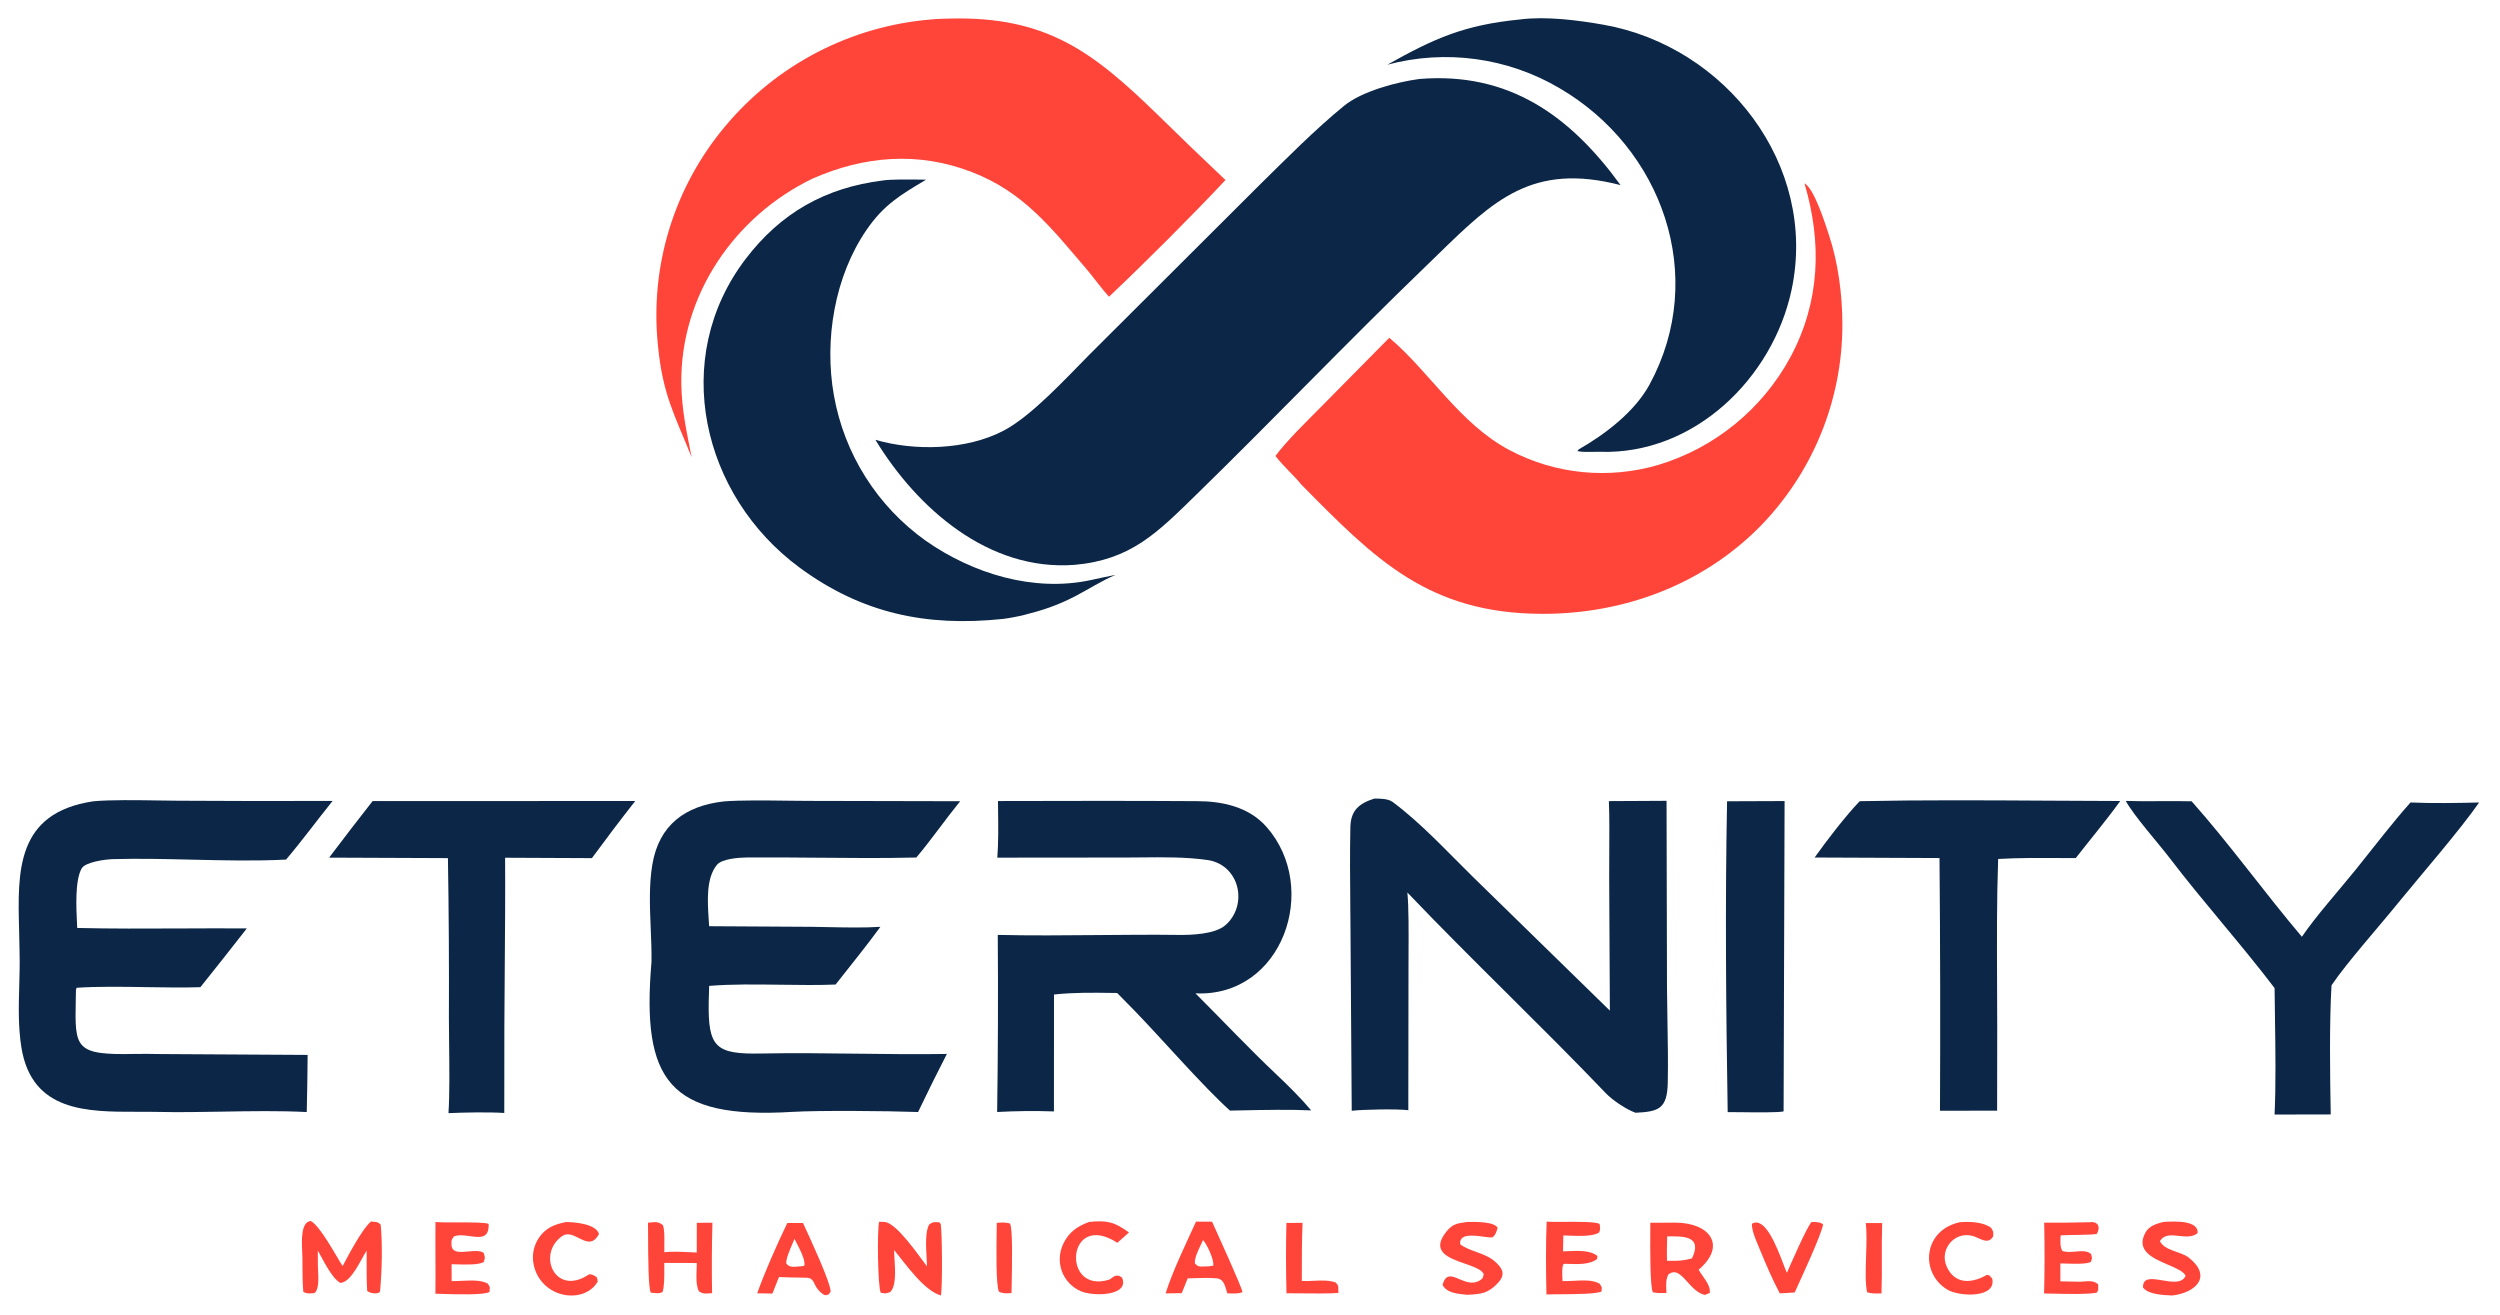
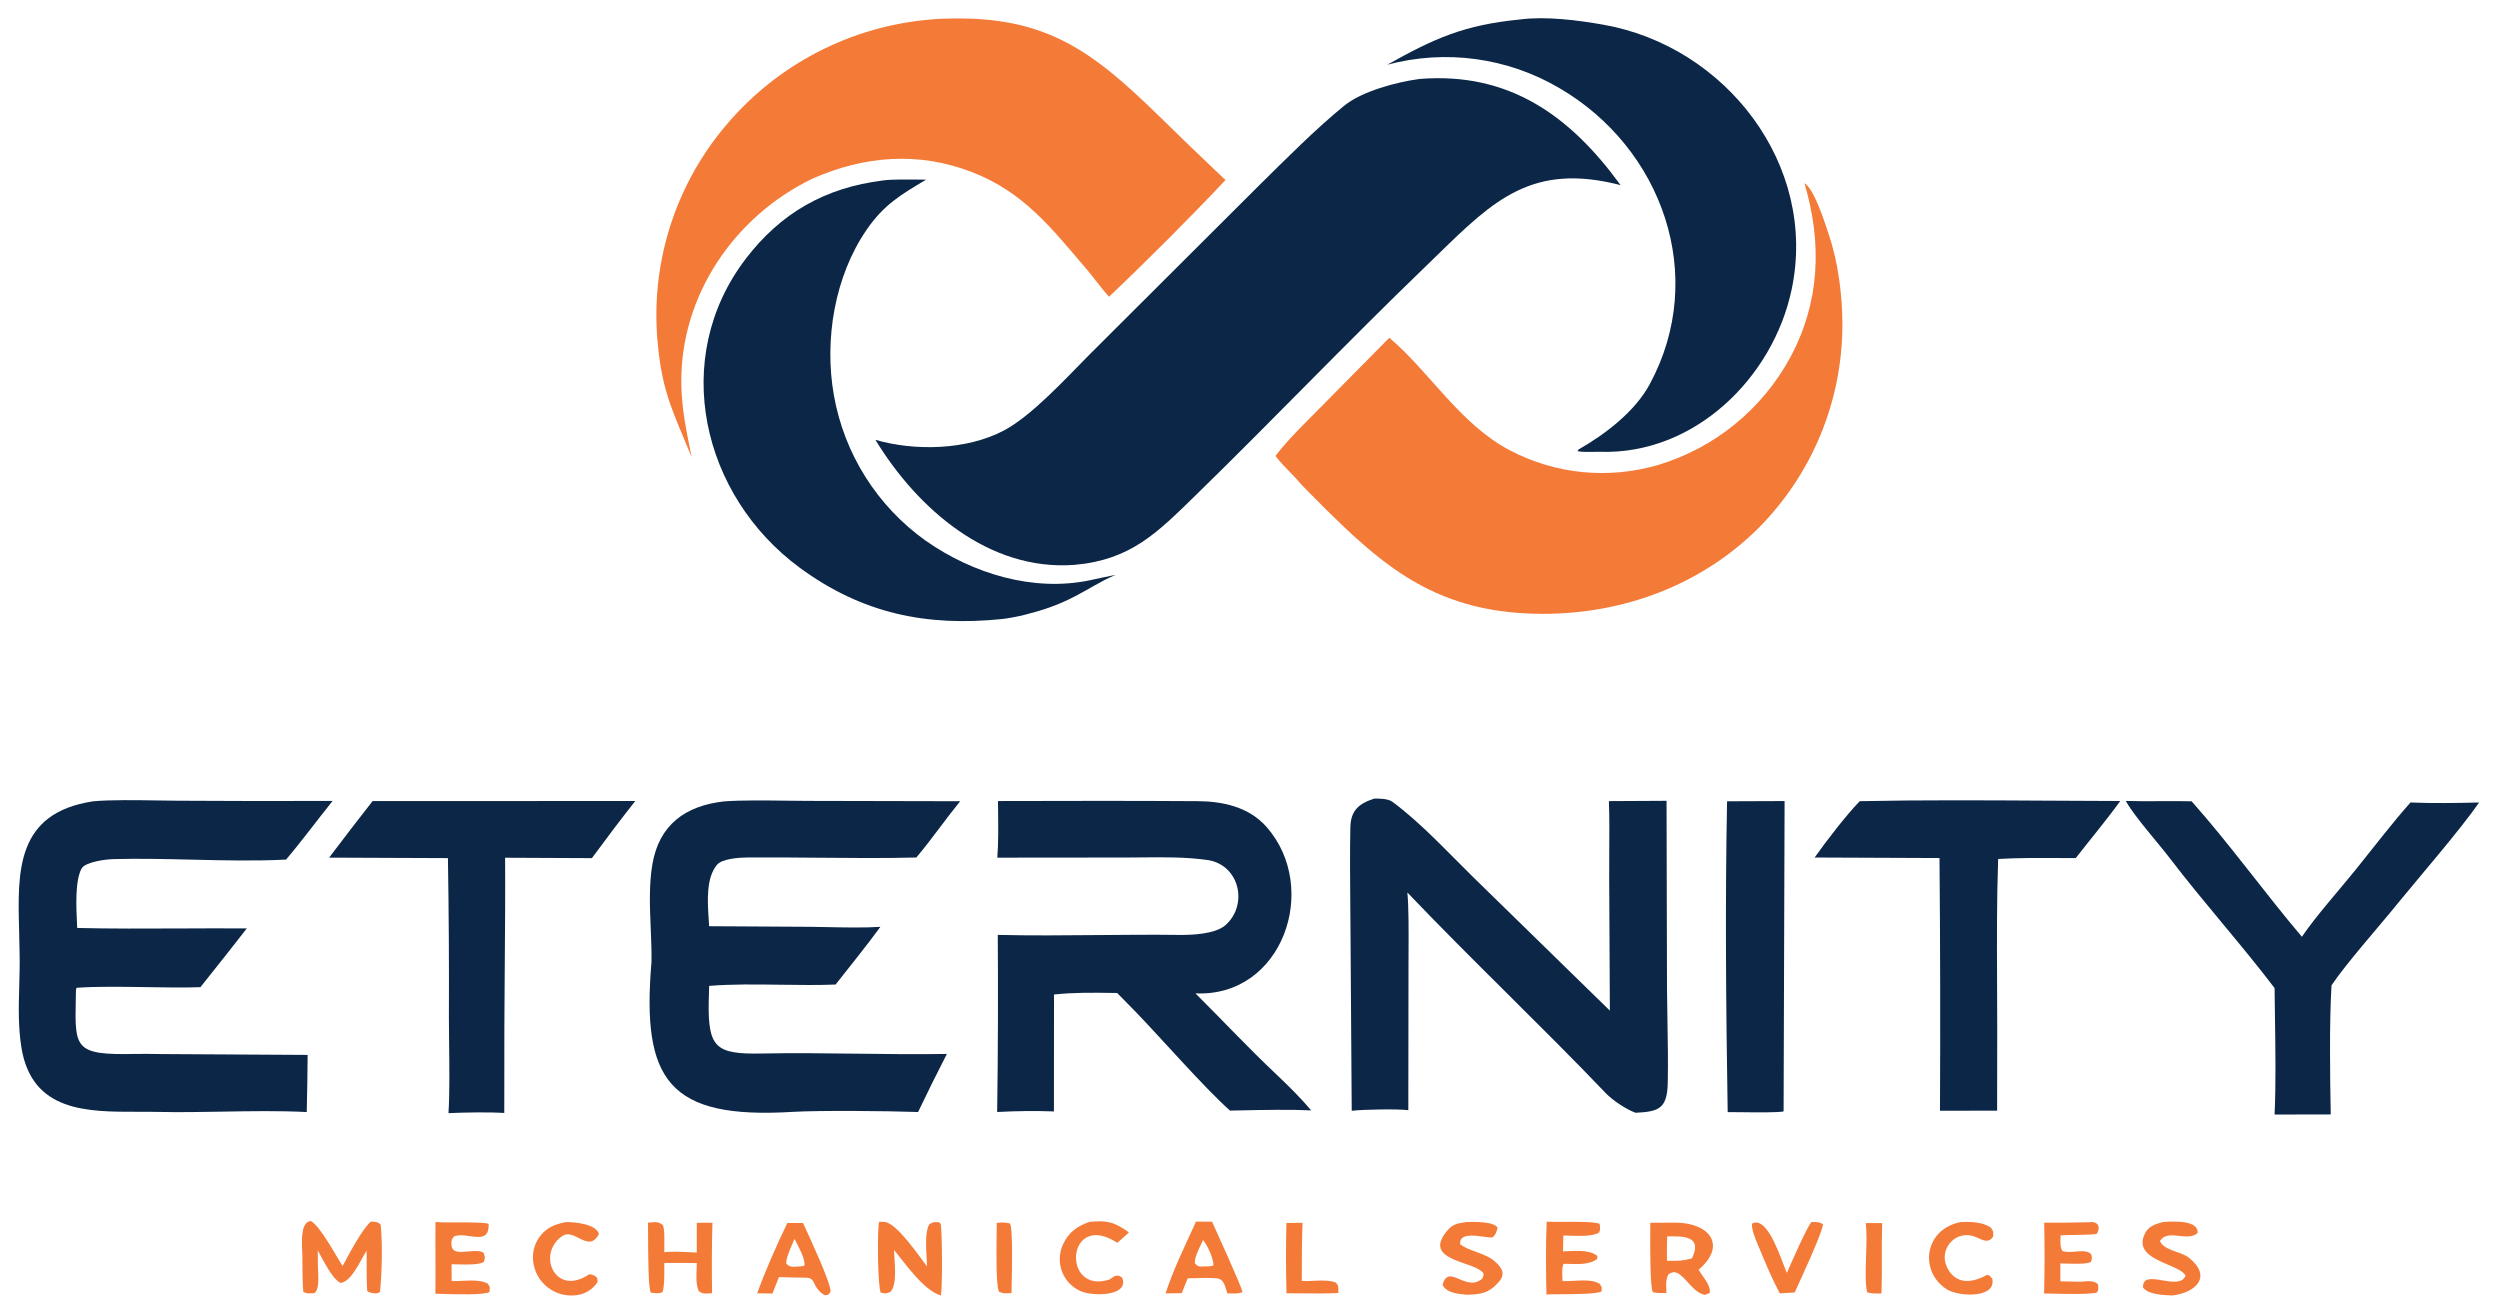
<svg xmlns="http://www.w3.org/2000/svg" width="924" height="486" viewBox="50 270 924 486">
  <path fill="#0B2646" d="M574.66 299.184C607.713 296.522 630.309 312.753 648.957 338.414C616.391 330.02 602.075 343.968 581.427 364.085C579.89 365.582 578.318 367.115 576.7 368.674C548.002 396.342 520.48 425.196 491.939 453.028C477.785 466.83 467.989 476.952 447.125 478.774C415.407 481.174 389.019 457.965 373.548 432.562C388.22 436.806 407.331 436.34 420.987 429.142C431.382 423.663 444.06 409.713 452.596 401.129L515.414 338.476C525.327 328.723 535.974 317.937 546.73 309.139C553.378 303.701 566.25 300.299 574.66 299.184Z" />
-   <path fill="#FF4439" d="M716.918 337.717C720.608 339.838 724.548 352.584 725.895 356.595C729.392 367.008 730.922 378.859 730.948 389.825C730.993 418.016 719.871 445.078 700.016 465.091C678.693 486.363 649.833 496.951 620.006 496.876C577.869 496.769 558.196 476.685 530.997 449.127C528.144 445.583 524.641 442.686 521.414 438.534C525.307 433.178 533.096 425.598 537.891 420.751L563.488 394.839C578.349 407.352 589.483 426.645 607.957 436.39C624.944 445.35 644.556 447.193 662.886 441.848C683.758 435.549 701.297 421.259 711.683 402.09C722.701 381.641 723.471 359.774 716.918 337.717Z" />
-   <path fill="#FF4439" d="M394.07 277.203C396.129 276.954 399.134 276.902 401.251 276.853C436.805 276.027 453.929 289.124 477.781 312.32C486.089 320.475 494.476 328.55 502.94 336.544C490.17 350.137 473.427 366.867 459.89 379.675C457.471 377.085 454.031 372.319 451.553 369.426C438.589 354.29 428.441 341.039 409.242 333.61C389.412 325.937 369.48 327.58 350.283 336.025C321.336 350.016 301.429 379.269 301.815 411.707C301.93 421.395 303.769 429.53 305.633 438.995C299.208 423.091 294.841 415.557 293.155 397.462C290.184 368.26 299.169 339.101 318.059 316.635C337.095 293.844 364.476 279.64 394.07 277.203Z" />
+   <path fill="#F47A38" d="M716.918 337.717C720.608 339.838 724.548 352.584 725.895 356.595C729.392 367.008 730.922 378.859 730.948 389.825C730.993 418.016 719.871 445.078 700.016 465.091C678.693 486.363 649.833 496.951 620.006 496.876C577.869 496.769 558.196 476.685 530.997 449.127C528.144 445.583 524.641 442.686 521.414 438.534C525.307 433.178 533.096 425.598 537.891 420.751L563.488 394.839C578.349 407.352 589.483 426.645 607.957 436.39C624.944 445.35 644.556 447.193 662.886 441.848C683.758 435.549 701.297 421.259 711.683 402.09C722.701 381.641 723.471 359.774 716.918 337.717Z" />
+   <path fill="#F47A38" d="M394.07 277.203C396.129 276.954 399.134 276.902 401.251 276.853C436.805 276.027 453.929 289.124 477.781 312.32C486.089 320.475 494.476 328.55 502.94 336.544C490.17 350.137 473.427 366.867 459.89 379.675C457.471 377.085 454.031 372.319 451.553 369.426C438.589 354.29 428.441 341.039 409.242 333.61C389.412 325.937 369.48 327.58 350.283 336.025C321.336 350.016 301.429 379.269 301.815 411.707C301.93 421.395 303.769 429.53 305.633 438.995C299.208 423.091 294.841 415.557 293.155 397.462C290.184 368.26 299.169 339.101 318.059 316.635C337.095 293.844 364.476 279.64 394.07 277.203Z" />
  <path fill="#0B2646" d="M390.198 336.382L390.201 336.382C390.992 336.392 391.702 336.401 392.293 336.405C382.808 342.052 376.673 345.655 370.317 354.894C358.445 372.152 354.583 395.665 358.198 416.046C362.02 437.791 374.26 457.153 392.263 469.934C409.564 482.028 431.94 488.879 452.964 484.439C456.105 483.776 459.145 483.045 462.311 482.473C456.897 484.759 452.308 487.836 447.058 490.536C440.814 493.748 435.364 495.564 428.622 497.259C426.666 497.788 422.529 498.555 420.528 498.772C392.424 501.702 368.597 496.744 345.595 479.836C309.423 453.246 297.477 402.482 325.657 365.614C338.576 348.712 354.971 339.36 376.334 336.699C379.234 336.244 385.905 336.328 390.198 336.382Z" />
  <path fill="#0B2646" d="M611.817 277.191C621.391 275.942 633.301 277.483 642.692 279.146C687.759 287.128 721.927 330.881 712.19 377.011C705.282 409.737 676.198 438.128 641.393 436.988C640.536 436.96 639.601 436.98 638.644 437.001C636.694 437.044 634.653 437.089 632.991 436.727L633.541 436.059C643.336 430.48 654.243 422.136 659.693 412.089C681.386 372.094 664.346 324.709 626.37 302.571C607.18 291.276 584.259 288.159 562.75 293.919C580.242 284.13 591.136 279.231 611.817 277.191Z" />
  <path fill="#0B2646" d="M557.908 565.171C559.918 565.128 563.062 565.158 564.742 566.413C575.495 574.452 584.709 584.607 594.275 593.983L645.004 643.529L644.755 594.745C644.74 591.652 644.761 588.414 644.782 585.136L644.782 585.067L644.782 584.991C644.823 578.582 644.865 572.024 644.643 566.092L665.956 565.979L666.122 635.313C666.148 639.407 666.221 643.501 666.293 647.596L666.293 647.597C666.427 655.131 666.561 662.663 666.404 670.192C666.204 679.802 663.078 680.871 654.482 681.276C651.079 680.044 646.032 676.687 643.509 674.049C619.516 648.961 594.102 624.962 570.161 599.866C570.692 604.939 570.637 615.063 570.597 622.439L570.597 622.44L570.597 622.503C570.586 624.456 570.576 626.214 570.579 627.631L570.515 680.329C566.549 679.806 553.716 680.049 549.596 680.547L549.131 612.188C549.114 609.819 549.093 607.448 549.072 605.077C548.985 595.31 548.898 585.533 549.094 575.78C549.219 569.535 552.267 566.973 557.908 565.171Z" />
  <path fill="#0B2646" d="M109.027 565.859L109.041 565.859C111.603 565.9 113.98 565.937 115.989 565.948C134.972 566.071 153.956 566.094 172.94 566.018C167.208 573.116 161.608 580.8 155.724 587.699C144.497 588.285 132.678 588.006 120.886 587.728L120.87 587.728C111.017 587.495 101.183 587.263 91.732 587.536C88.82 587.621 81.511 588.609 80.169 590.989C77.679 595.406 78.172 605.466 78.462 611.4C78.49 611.964 78.515 612.492 78.537 612.973C90.873 613.275 103.72 613.217 116.5 613.159L116.577 613.159L116.87 613.158C125.07 613.121 133.238 613.085 141.225 613.145C135.553 620.422 129.833 627.663 124.066 634.865C117.829 635.068 110.954 634.956 104.047 634.845L104.012 634.844L104.008 634.844C95.051 634.699 86.041 634.553 78.294 635.087L78.071 635.947C78.051 637.181 78.028 638.352 78.005 639.465C77.644 657.452 77.593 660.02 99.824 659.535C102.621 659.474 106.097 659.527 108.978 659.572L109.258 659.576L163.701 659.897C163.65 666.936 163.54 673.975 163.372 681.012C153.263 680.494 142.739 680.676 132.229 680.859L132.223 680.859C124.141 680.999 116.067 681.139 108.197 680.96C105.834 680.906 103.396 680.91 100.924 680.914L100.804 680.914C82.216 680.947 61.808 680.982 57.923 657.212C56.687 649.648 56.901 641.953 57.113 634.277C57.227 630.171 57.341 626.07 57.232 621.997C57.212 619.339 57.14 616.658 57.068 613.983C56.477 592 55.898 570.462 84.42 566.166C90.506 565.568 100.739 565.729 109.027 565.859Z" />
  <path fill="#0B2646" d="M418.851 566.067L419.465 566.065L419.788 566.064C443.957 566.004 468.139 565.945 492.306 566.108C501.791 566.109 511.552 568.183 518.124 575.645C537.994 598.207 524.072 638.654 491.837 637.142C501.834 647.112 511.489 657.419 521.779 667.132C526.029 671.144 530.879 675.938 534.611 680.399C526.884 680.02 517.078 680.223 508.684 680.398C507.276 680.427 505.908 680.455 504.596 680.48C494.687 671.563 479.524 654.1 469.585 643.813L462.904 637.009L461.183 636.985C453.848 636.88 446.949 636.782 439.562 637.567L439.534 680.779C432.539 680.541 425.537 680.612 418.548 680.992C418.861 659.175 418.936 637.355 418.774 615.536C430.924 615.829 443.273 615.716 455.609 615.603C465.657 615.511 475.698 615.419 485.618 615.547C490.489 615.609 499.154 615.272 502.941 611.924C511.411 604.434 508.177 589.762 496.467 587.882C488.424 586.729 480.025 586.816 471.87 586.901C469.936 586.921 468.016 586.941 466.118 586.944L418.605 586.988C419.044 581.5 418.963 575.137 418.889 569.328C418.875 568.217 418.861 567.127 418.851 566.067Z" />
  <path fill="#0B2646" d="M317.597 566.195C323.662 565.718 333.042 565.836 340.966 565.936C343.703 565.971 346.266 566.003 348.459 566.008L404.873 566.134C399.329 572.966 394.323 580.226 388.677 586.937C376.693 587.232 364.422 587.122 352.189 587.012C343.442 586.933 334.715 586.855 326.125 586.925C323.209 586.949 316.887 587.362 315 589.625C310.923 594.514 311.496 603.163 311.936 609.799C311.994 610.682 312.05 611.529 312.093 612.327L349.801 612.55C351.6 612.573 353.545 612.613 355.565 612.655L355.569 612.655C362.199 612.793 369.639 612.948 375.394 612.554C370.387 619.429 364.108 627.192 358.831 633.884C352.452 634.149 345.528 634.054 338.563 633.958L338.527 633.958C329.415 633.833 320.233 633.707 312.107 634.388L311.941 640.25C311.646 657.225 314.565 659.711 331.485 659.376C343.153 659.145 354.865 659.292 366.573 659.44L366.671 659.441L366.777 659.442C377.855 659.582 388.928 659.721 399.963 659.54C396.312 666.641 392.765 673.796 389.325 681.001C377.834 680.587 352.458 680.375 342.868 680.952C297.145 683.706 287.063 669.353 290.791 625.518C290.856 621.502 290.682 617.345 290.506 613.148L290.505 613.134C290.172 605.154 289.832 597.031 291.118 589.461C293.593 574.893 303.26 567.796 317.597 566.195Z" />
  <path fill="#0B2646" d="M835.691 566.025C839.785 566.158 844.033 566.133 848.303 566.107C852.227 566.084 856.168 566.061 860.026 566.16C873.987 581.83 887.109 600.125 900.777 616.235C905.796 608.785 914.794 598.702 920.673 591.419C927.026 583.55 934.285 574.012 940.924 566.591C948.963 566.957 958.193 566.793 966.276 566.601C959.6 576.341 944.204 594.098 936.412 603.644C929.591 612.111 917.429 625.716 911.729 634.165C910.906 647.819 911.171 667.985 911.444 681.893L890.683 681.935C891.197 670.861 891.004 657.854 890.825 645.815C890.77 642.158 890.717 638.59 890.686 635.193C878.6 619.273 864.211 603.265 851.992 587.229C847.835 581.774 838.598 571.421 835.691 566.025Z" />
  <path fill="#0B2646" d="M737.357 566.119C760.103 565.644 783.999 565.787 807.432 565.928C816.263 565.981 825.027 566.033 833.64 566.052C828.861 572.713 822.325 580.565 817.195 587.152C815.233 587.151 813.222 587.14 811.185 587.129C803.632 587.089 795.71 587.047 788.515 587.476C787.98 602.633 788.053 618.675 788.125 634.334L788.125 634.43C788.15 639.808 788.175 645.139 788.174 650.375L788.135 680.509L767.02 680.522C767.174 649.392 767.115 618.261 766.842 587.132L720.687 586.938C725.151 580.652 732.106 571.57 737.357 566.119Z" />
  <path fill="#0B2646" d="M187.717 566.075L284.788 566.054C279.328 573.002 273.986 580.041 268.762 587.168L236.686 587.02C236.771 600.501 236.663 614.167 236.555 627.787L236.554 627.919C236.497 635.092 236.441 642.252 236.412 649.365L236.382 681.349C230.499 680.982 221.651 681.154 215.758 681.414C216.212 674.417 216.095 664.428 215.992 655.631L215.992 655.628C215.953 652.233 215.915 649.015 215.913 646.215C215.996 626.529 215.877 606.843 215.556 587.16L171.641 586.979C176.937 579.963 182.296 572.994 187.717 566.075Z" />
  <path fill="#0B2646" d="M688.327 566.152L709.584 566.073L709.217 680.766C707.349 681.238 699.197 681.14 693.466 681.071L693.415 681.07L693.208 681.068C691.209 681.044 689.529 681.023 688.552 681.035C687.943 643.742 687.58 603.525 688.327 566.152Z" />
-   <path fill="#FF4439" d="M659.951 721.936C663.069 721.902 666.187 721.887 669.305 721.891C681.817 721.95 688.406 730.246 677.813 739.276C678.267 740.087 678.829 740.894 679.393 741.702L679.395 741.705C680.809 743.734 682.228 745.769 681.933 747.882L680.131 748.595C677.557 748.083 675.542 745.861 673.704 743.834L673.701 743.831C671.31 741.194 669.218 738.889 666.581 741.109C665.701 742.92 665.774 744.651 665.857 746.611L665.857 746.615C665.875 747.028 665.892 747.451 665.902 747.887C663.711 747.961 663.096 747.95 660.936 747.66C659.841 745.981 659.91 731.984 659.944 725.074L659.944 725.072C659.951 723.693 659.956 722.596 659.951 721.936ZM666.114 735.998C666.399 735.999 666.672 736.001 666.936 736.003L666.945 736.003C670.163 736.023 671.943 736.034 675.354 735.099C679.336 726.805 672.298 726.857 666.179 726.972C666.169 727.565 666.156 728.161 666.144 728.758C666.093 731.171 666.043 733.606 666.114 735.998Z" />
-   <path fill="#FF4439" d="M187.15 721.469C187.698 721.541 188.1 721.573 188.418 721.599C189.379 721.676 189.573 721.691 190.697 722.57C191.418 729.875 191.156 739.841 190.483 747.176C190.373 748.378 187.185 748.272 185.721 747.159C185.494 743.927 185.503 739.885 185.511 736.17L185.511 736.109L185.512 735.789C185.515 734.543 185.517 733.339 185.509 732.221C183.261 735.715 179.876 743.898 175.786 744.16C172.621 742.443 169.404 735.609 167.457 732.165L167.489 737.875C167.494 738.348 167.523 738.934 167.557 739.585C167.709 742.577 167.93 746.939 166.098 747.963C165.669 747.971 165.311 747.991 164.996 748.008C163.893 748.07 163.325 748.101 162.105 747.473C161.816 744.299 161.799 740.566 161.783 737.127C161.779 736.27 161.775 735.431 161.767 734.624C161.762 734.122 161.732 733.488 161.698 732.769C161.498 728.587 161.163 721.56 164.891 721.281C168.48 723.331 173.931 733.76 176.636 737.94C178.644 734.119 184.133 723.732 187.15 721.469Z" />
-   <path fill="#FF4439" d="M392.633 738.08C392.612 737.251 392.554 736.257 392.491 735.171L392.491 735.169C392.238 730.786 391.899 724.92 393.516 722.465C394.411 721.973 394.736 721.783 395.083 721.721C395.299 721.682 395.524 721.694 395.901 721.712C396.197 721.727 396.587 721.746 397.14 721.75L397.698 722.375C398.229 725.905 398.363 745.383 397.774 748.804C391.524 747.061 384.751 737.238 380.472 731.999C380.473 732.931 380.543 734.086 380.62 735.349C380.889 739.739 381.236 745.425 379.009 747.554C377.449 748.124 377.298 748.098 376.01 747.878L376.008 747.878C375.864 747.854 375.706 747.827 375.531 747.798C374.399 745.745 374.158 724.178 374.939 721.549C375.273 721.553 377.004 721.624 377.113 721.641C381.69 722.357 389.706 734.291 392.633 738.08Z" />
-   <path fill="#FF4439" d="M492.047 721.511L497.981 721.536C499.485 724.985 508.878 745.379 509.217 747.567C507.796 748.162 506.181 748.104 504.583 748.045C504.265 748.034 503.947 748.022 503.631 748.016C502.737 745.45 502.514 742.744 499.625 742.465C496.783 742.231 493.665 742.334 490.706 742.433C490.116 742.452 489.533 742.471 488.959 742.488L486.777 747.951L480.809 748.03C483.349 739.898 488.439 729.417 492.047 721.511ZM496.624 738.056L498.402 737.788C498.847 735.728 496.081 729.877 494.654 728.324C494.44 728.807 494.178 729.351 493.899 729.931L493.897 729.935C492.779 732.261 491.385 735.161 491.643 736.991C492.83 738.152 493.079 738.145 494.645 738.098C494.918 738.09 495.229 738.081 495.593 738.076C495.937 738.071 496.28 738.065 496.624 738.056Z" />
-   <path fill="#FF4439" d="M340.987 722.031L346.785 722.019C346.882 722.229 346.995 722.472 347.122 722.745C349.558 727.998 357.115 744.294 356.995 747.443C356.439 748.123 356.342 748.356 356.168 748.466C356.002 748.572 355.765 748.565 354.992 748.73C353.365 748.098 351.808 746.202 351.139 744.688C350.061 742.25 349.196 742.245 347.245 742.235C346.774 742.232 346.24 742.23 345.624 742.192C343.505 742.204 341.385 742.124 339.266 742.044C338.816 742.027 338.365 742.01 337.914 741.994C337.13 744.035 336.323 746.067 335.492 748.09L329.86 748.007C332.853 739.63 337.148 730.037 340.987 722.031ZM345.625 738.069L347.248 737.863C347.844 735.976 345.641 731.749 344.277 729.132C344.029 728.656 343.809 728.234 343.638 727.888C343.451 728.366 343.191 728.973 342.9 729.65L342.898 729.655C341.848 732.101 340.404 735.464 340.618 737.029C341.75 738.355 342.954 738.261 344.508 738.14L344.512 738.14C344.864 738.112 345.234 738.083 345.625 738.069Z" />
-   <path fill="#FF4439" d="M621.646 721.53C622.936 721.624 625.281 721.612 627.917 721.597C633.328 721.567 639.968 721.531 641.233 722.401C641.258 722.634 641.284 722.841 641.308 723.029L641.308 723.032C641.428 723.97 641.49 724.451 641.038 725.515C638.885 727.031 633.577 726.83 629.823 726.687C629.079 726.659 628.395 726.633 627.81 726.623L627.685 732.504C628.259 732.489 628.87 732.461 629.505 732.431L629.507 732.431C633.252 732.258 637.833 732.046 640.418 734.242L640.265 735.334C637.68 737.395 633.326 737.255 629.862 737.143C629.372 737.128 628.9 737.112 628.453 737.104L627.883 737.158C627.261 738.243 627.376 740.642 627.462 742.421L627.463 742.434C627.482 742.826 627.5 743.187 627.508 743.497C628.833 743.535 630.254 743.459 631.688 743.382C635.218 743.194 638.823 743.002 641.26 744.489C641.748 745.381 641.941 745.59 641.998 745.831C642.033 745.974 642.02 746.128 641.993 746.444C641.976 746.648 641.953 746.919 641.934 747.298C640.235 748.278 632.339 748.322 626.633 748.354C624.483 748.367 622.643 748.377 621.564 748.435C621.386 739.871 621.279 730.039 621.646 721.53Z" />
-   <path fill="#FF4439" d="M218.979 721.806L219.006 721.806L219.01 721.806C224.042 721.796 229.514 721.785 230.598 722.371C230.823 727.874 227.442 727.4 223.732 726.88L223.73 726.88L223.726 726.879C221.653 726.589 219.479 726.284 217.772 726.998L217.667 727.144C216.92 728.178 216.785 728.365 216.859 730.042C216.996 733.128 219.99 732.842 223.08 732.547L223.083 732.547C225.238 732.341 227.44 732.13 228.753 733.056C228.794 733.187 228.832 733.307 228.867 733.418C229.298 734.776 229.303 734.793 228.818 736.379C227.293 737.555 222.017 737.401 218.637 737.302C217.968 737.283 217.374 737.265 216.897 737.261L216.93 743.479C218.154 743.512 219.482 743.451 220.833 743.388C224.27 743.23 227.858 743.065 230.282 744.42C230.78 745.259 230.97 745.477 231.022 745.725C231.051 745.866 231.036 746.017 231.007 746.298C230.981 746.556 230.943 746.924 230.919 747.495C229.004 748.716 218.527 748.39 213.174 748.223C212.249 748.194 211.477 748.17 210.929 748.16C210.985 743.734 210.964 739.289 210.943 734.839L210.943 734.837C210.922 730.441 210.901 726.04 210.954 721.648C212.48 721.82 215.63 721.813 218.979 721.806Z" />
-   <path fill="#FF4439" d="M289.498 721.91C289.868 721.88 290.207 721.847 290.522 721.816C292.404 721.63 293.415 721.531 294.989 722.802C295.626 724.388 295.58 727.306 295.537 729.946C295.52 730.984 295.504 731.979 295.531 732.833C298.079 732.477 302.373 732.688 305.657 732.849L305.664 732.849C306.333 732.882 306.959 732.912 307.521 732.936L307.54 721.947L313.315 721.914C313.075 730.587 313.032 739.265 313.185 747.94C312.84 747.964 312.528 747.99 312.241 748.014C310.517 748.159 309.705 748.227 308.284 747.216C307.234 744.999 307.357 741.948 307.473 739.085C307.504 738.313 307.535 737.555 307.542 736.831C304.784 736.773 301.948 736.78 299.138 736.788L299.131 736.788C297.921 736.791 296.716 736.794 295.523 736.792C295.516 737.375 295.519 738.047 295.523 738.771C295.539 741.723 295.559 745.528 294.864 747.571C293.771 748.093 292.841 747.997 291.662 747.877L291.652 747.876C291.316 747.841 290.96 747.804 290.574 747.779C289.602 746.707 289.559 733.713 289.534 726.366C289.527 724.31 289.522 722.697 289.498 721.91Z" />
-   <path fill="#FF4439" d="M592.097 721.66C594.761 721.585 602.182 721.382 603.523 723.798C603.013 725.393 602.939 726.116 601.727 727.281C601.207 727.471 599.936 727.298 598.406 727.091L598.4 727.09L598.398 727.09C594.593 726.573 589.19 725.839 589.701 729.89C593.114 732.559 598.964 733.06 602.524 736.25C605.163 738.614 606.68 740.852 603.724 744.082C600.075 748.07 597.365 748.315 592.303 748.553C589.127 748.225 584.807 748.03 583.173 744.926C584.309 740.614 586.593 741.583 589.375 742.764C591.666 743.736 594.291 744.851 596.892 743.284C598.176 742.51 598.077 742.195 598.381 740.903C597.656 739.218 594.663 738.176 591.45 737.057C585.374 734.942 578.513 732.552 584.735 725.027C587.019 722.265 588.766 722.155 592.097 721.66Z" />
-   <path fill="#FF4439" d="M822.351 721.741C825.435 721.287 826.486 723.544 824.974 726.048C822.904 726.495 814.748 726.377 811.61 726.585C811.601 726.831 811.589 727.082 811.577 727.336L811.577 727.342C811.494 729.122 811.405 731.029 812.291 732.399C813.838 732.868 815.56 732.721 817.215 732.579C819.403 732.392 821.473 732.215 822.86 733.487C822.894 733.619 822.926 733.74 822.956 733.85L822.956 733.852C823.262 735.004 823.272 735.041 822.798 736.378C821.42 737.27 816.608 737.113 813.426 737.008C812.671 736.984 812.009 736.962 811.505 736.958L811.517 743.582L818.875 743.729C819.252 743.709 819.639 743.676 820.03 743.643C822.028 743.473 824.135 743.294 825.48 744.753C825.471 745.192 825.485 745.535 825.497 745.821C825.531 746.661 825.545 747.003 824.907 747.785C821.624 748.431 813.577 748.245 808.327 748.123C807.241 748.098 806.274 748.076 805.494 748.064C805.719 739.348 805.731 730.628 805.53 721.911C811.137 721.934 816.745 721.877 822.351 721.741Z" />
-   <path fill="#FF4439" d="M849.572 721.633L849.823 721.618C853.318 721.414 862.674 720.868 862.227 725.761C860.348 727.335 857.826 727.056 855.377 726.785C852.562 726.474 849.845 726.174 848.312 728.711C849.981 732.33 856.016 732.472 859.003 734.842C867.719 741.756 861.709 747.721 852.931 748.812C849.721 748.652 844.102 748.555 842.057 745.873C841.898 741.989 845.42 742.582 849.216 743.221L849.219 743.221L849.222 743.222C852.771 743.818 856.557 744.455 857.795 741.511C857.062 739.922 854.346 738.755 851.36 737.473C845.762 735.069 839.216 732.257 842.996 725.489C844.345 723.074 847.042 722.279 849.572 721.633Z" />
-   <path fill="#FF4439" d="M259.146 721.679C262.286 721.654 270.317 722.33 271.374 726.076C269.202 730.237 266.591 728.923 263.909 727.572C261.841 726.532 259.732 725.47 257.747 726.872C248.208 733.609 255.247 749.473 267.768 740.971C268.778 740.912 269.773 741.467 270.547 742.064C270.726 742.55 270.793 742.718 270.823 742.892C270.853 743.069 270.845 743.253 270.876 743.79C267.282 749.566 259.338 750.109 253.805 746.768C250.406 744.721 248.026 741.337 247.251 737.445C246.506 733.976 247.219 730.353 249.222 727.425C251.776 723.746 254.966 722.524 259.146 721.679Z" />
-   <path fill="#FF4439" d="M452.546 721.624C459.319 720.948 461.924 721.67 467.262 725.511C465.904 726.786 464.37 728.09 462.966 729.333C444.175 717.157 442.181 748.586 460.002 742.941L462.096 741.569C462.439 741.544 462.687 741.518 462.873 741.498C463.169 741.467 463.313 741.451 463.447 741.482C463.67 741.533 463.864 741.715 464.699 742.17C467.676 749.04 454.039 749.268 449.394 747.207C446.172 745.786 443.666 743.115 442.452 739.809C441.28 736.531 441.461 732.921 442.958 729.777C445.038 725.358 448.132 723.266 452.546 721.624Z" />
-   <path fill="#FF4439" d="M774.351 721.722C777.966 721.462 782.939 721.566 785.914 723.814C786.378 724.588 786.597 724.948 786.682 725.337C786.758 725.687 786.726 726.062 786.663 726.784C786.655 726.873 786.647 726.969 786.638 727.07C785.091 729.411 783.339 728.636 780.509 727.33C773.248 723.978 766.43 731.371 769.519 738.17C772.263 744.208 777.806 744.692 783.858 741.479L784.231 741.21C784.892 741.298 785.114 741.304 785.275 741.405C785.475 741.53 785.582 741.803 786.321 742.562C787.979 749.842 774.311 749.32 769.808 746.684C766.484 744.751 764.119 741.517 763.285 737.763C762.506 734.317 763.15 730.702 765.073 727.738C767.214 724.467 770.599 722.55 774.351 721.722Z" />
-   <path fill="#FF4439" d="M719.542 721.65C719.747 721.655 719.952 721.658 720.154 721.66C721.582 721.677 722.91 721.693 723.849 722.615C722.572 727.796 715.815 742.169 713.321 747.7L707.81 748.03C704.858 742.442 702.855 737.621 700.44 731.816C700.25 731.346 700.039 730.845 699.819 730.324L699.817 730.32C698.729 727.741 697.431 724.667 697.506 722.306C702.357 719.441 706.684 730.781 709.131 737.196C709.655 738.567 710.092 739.713 710.43 740.447C711.881 737.196 717.73 723.637 719.542 721.65Z" />
-   <path fill="#FF4439" d="M525.458 722.004L531.431 721.967C531.158 728.386 531.156 734.739 531.153 741.148C531.153 741.92 531.153 742.694 531.152 743.468C532.731 743.524 534.203 743.451 535.618 743.38L535.626 743.38C538.397 743.242 540.948 743.115 543.663 743.994C544.639 745.053 544.639 745.286 544.641 746.381C544.641 746.751 544.642 747.219 544.68 747.85C542.177 748.151 534.655 748.071 529.467 748.015C527.831 747.998 526.426 747.983 525.485 747.983C525.264 739.325 525.255 730.662 525.458 722.004Z" />
-   <path fill="#FF4439" d="M739.573 722.038L745.653 722.036C745.499 726.301 745.513 730.608 745.527 734.928L745.527 734.931C745.541 739.299 745.555 743.681 745.396 748.048C745.051 748.052 744.736 748.059 744.443 748.065C742.845 748.099 741.882 748.119 740.102 747.633C739.364 744.672 739.535 739.462 739.707 734.223L739.707 734.214C739.855 729.703 740.004 725.172 739.573 722.038Z" />
-   <path fill="#FF4439" d="M418.405 721.967C418.612 721.954 418.804 721.941 418.983 721.929C420.764 721.809 421.27 721.775 423.254 722.179C424.376 723.523 424.05 738.496 423.904 745.221L423.904 745.23C423.878 746.433 423.857 747.371 423.852 747.919C423.56 747.93 423.287 747.944 423.027 747.958C421.634 748.033 420.623 748.087 419.222 747.406C418.073 745.175 418.272 731.537 418.37 724.819C418.388 723.607 418.402 722.621 418.405 721.967Z" />
+   <path fill="#F47A38" d="M659.951 721.936C663.069 721.902 666.187 721.887 669.305 721.891C681.817 721.95 688.406 730.246 677.813 739.276C678.267 740.087 678.829 740.894 679.393 741.702L679.395 741.705C680.809 743.734 682.228 745.769 681.933 747.882L680.131 748.595C677.557 748.083 675.542 745.861 673.704 743.834L673.701 743.831C671.31 741.194 669.218 738.889 666.581 741.109C665.701 742.92 665.774 744.651 665.857 746.611L665.857 746.615C665.875 747.028 665.892 747.451 665.902 747.887C663.711 747.961 663.096 747.95 660.936 747.66C659.841 745.981 659.91 731.984 659.944 725.074L659.944 725.072C659.951 723.693 659.956 722.596 659.951 721.936ZM666.114 735.998C666.399 735.999 666.672 736.001 666.936 736.003L666.945 736.003C670.163 736.023 671.943 736.034 675.354 735.099C679.336 726.805 672.298 726.857 666.179 726.972C666.169 727.565 666.156 728.161 666.144 728.758C666.093 731.171 666.043 733.606 666.114 735.998Z" />
+   <path fill="#F47A38" d="M187.15 721.469C187.698 721.541 188.1 721.573 188.418 721.599C189.379 721.676 189.573 721.691 190.697 722.57C191.418 729.875 191.156 739.841 190.483 747.176C190.373 748.378 187.185 748.272 185.721 747.159C185.494 743.927 185.503 739.885 185.511 736.17L185.511 736.109L185.512 735.789C185.515 734.543 185.517 733.339 185.509 732.221C183.261 735.715 179.876 743.898 175.786 744.16C172.621 742.443 169.404 735.609 167.457 732.165L167.489 737.875C167.494 738.348 167.523 738.934 167.557 739.585C167.709 742.577 167.93 746.939 166.098 747.963C165.669 747.971 165.311 747.991 164.996 748.008C163.893 748.07 163.325 748.101 162.105 747.473C161.816 744.299 161.799 740.566 161.783 737.127C161.779 736.27 161.775 735.431 161.767 734.624C161.762 734.122 161.732 733.488 161.698 732.769C161.498 728.587 161.163 721.56 164.891 721.281C168.48 723.331 173.931 733.76 176.636 737.94C178.644 734.119 184.133 723.732 187.15 721.469Z" />
+   <path fill="#F47A38" d="M392.633 738.08C392.612 737.251 392.554 736.257 392.491 735.171L392.491 735.169C392.238 730.786 391.899 724.92 393.516 722.465C394.411 721.973 394.736 721.783 395.083 721.721C395.299 721.682 395.524 721.694 395.901 721.712C396.197 721.727 396.587 721.746 397.14 721.75L397.698 722.375C398.229 725.905 398.363 745.383 397.774 748.804C391.524 747.061 384.751 737.238 380.472 731.999C380.473 732.931 380.543 734.086 380.62 735.349C380.889 739.739 381.236 745.425 379.009 747.554C377.449 748.124 377.298 748.098 376.01 747.878L376.008 747.878C375.864 747.854 375.706 747.827 375.531 747.798C374.399 745.745 374.158 724.178 374.939 721.549C375.273 721.553 377.004 721.624 377.113 721.641C381.69 722.357 389.706 734.291 392.633 738.08Z" />
+   <path fill="#F47A38" d="M492.047 721.511L497.981 721.536C499.485 724.985 508.878 745.379 509.217 747.567C507.796 748.162 506.181 748.104 504.583 748.045C504.265 748.034 503.947 748.022 503.631 748.016C502.737 745.45 502.514 742.744 499.625 742.465C496.783 742.231 493.665 742.334 490.706 742.433C490.116 742.452 489.533 742.471 488.959 742.488L486.777 747.951L480.809 748.03C483.349 739.898 488.439 729.417 492.047 721.511ZM496.624 738.056L498.402 737.788C498.847 735.728 496.081 729.877 494.654 728.324C494.44 728.807 494.178 729.351 493.899 729.931L493.897 729.935C492.779 732.261 491.385 735.161 491.643 736.991C492.83 738.152 493.079 738.145 494.645 738.098C494.918 738.09 495.229 738.081 495.593 738.076C495.937 738.071 496.28 738.065 496.624 738.056Z" />
+   <path fill="#F47A38" d="M340.987 722.031L346.785 722.019C346.882 722.229 346.995 722.472 347.122 722.745C349.558 727.998 357.115 744.294 356.995 747.443C356.439 748.123 356.342 748.356 356.168 748.466C356.002 748.572 355.765 748.565 354.992 748.73C353.365 748.098 351.808 746.202 351.139 744.688C350.061 742.25 349.196 742.245 347.245 742.235C346.774 742.232 346.24 742.23 345.624 742.192C343.505 742.204 341.385 742.124 339.266 742.044C338.816 742.027 338.365 742.01 337.914 741.994C337.13 744.035 336.323 746.067 335.492 748.09L329.86 748.007C332.853 739.63 337.148 730.037 340.987 722.031ZM345.625 738.069L347.248 737.863C347.844 735.976 345.641 731.749 344.277 729.132C344.029 728.656 343.809 728.234 343.638 727.888C343.451 728.366 343.191 728.973 342.9 729.65L342.898 729.655C341.848 732.101 340.404 735.464 340.618 737.029C341.75 738.355 342.954 738.261 344.508 738.14L344.512 738.14C344.864 738.112 345.234 738.083 345.625 738.069Z" />
+   <path fill="#F47A38" d="M621.646 721.53C622.936 721.624 625.281 721.612 627.917 721.597C633.328 721.567 639.968 721.531 641.233 722.401C641.258 722.634 641.284 722.841 641.308 723.029L641.308 723.032C641.428 723.97 641.49 724.451 641.038 725.515C638.885 727.031 633.577 726.83 629.823 726.687C629.079 726.659 628.395 726.633 627.81 726.623L627.685 732.504C628.259 732.489 628.87 732.461 629.505 732.431L629.507 732.431C633.252 732.258 637.833 732.046 640.418 734.242L640.265 735.334C637.68 737.395 633.326 737.255 629.862 737.143C629.372 737.128 628.9 737.112 628.453 737.104L627.883 737.158C627.261 738.243 627.376 740.642 627.462 742.421L627.463 742.434C627.482 742.826 627.5 743.187 627.508 743.497C628.833 743.535 630.254 743.459 631.688 743.382C635.218 743.194 638.823 743.002 641.26 744.489C641.748 745.381 641.941 745.59 641.998 745.831C642.033 745.974 642.02 746.128 641.993 746.444C641.976 746.648 641.953 746.919 641.934 747.298C640.235 748.278 632.339 748.322 626.633 748.354C624.483 748.367 622.643 748.377 621.564 748.435C621.386 739.871 621.279 730.039 621.646 721.53Z" />
+   <path fill="#F47A38" d="M218.979 721.806L219.006 721.806L219.01 721.806C224.042 721.796 229.514 721.785 230.598 722.371C230.823 727.874 227.442 727.4 223.732 726.88L223.73 726.88L223.726 726.879C221.653 726.589 219.479 726.284 217.772 726.998L217.667 727.144C216.92 728.178 216.785 728.365 216.859 730.042C216.996 733.128 219.99 732.842 223.08 732.547L223.083 732.547C225.238 732.341 227.44 732.13 228.753 733.056C228.794 733.187 228.832 733.307 228.867 733.418C229.298 734.776 229.303 734.793 228.818 736.379C227.293 737.555 222.017 737.401 218.637 737.302C217.968 737.283 217.374 737.265 216.897 737.261L216.93 743.479C218.154 743.512 219.482 743.451 220.833 743.388C224.27 743.23 227.858 743.065 230.282 744.42C230.78 745.259 230.97 745.477 231.022 745.725C231.051 745.866 231.036 746.017 231.007 746.298C230.981 746.556 230.943 746.924 230.919 747.495C229.004 748.716 218.527 748.39 213.174 748.223C212.249 748.194 211.477 748.17 210.929 748.16C210.985 743.734 210.964 739.289 210.943 734.839L210.943 734.837C210.922 730.441 210.901 726.04 210.954 721.648C212.48 721.82 215.63 721.813 218.979 721.806Z" />
+   <path fill="#F47A38" d="M289.498 721.91C289.868 721.88 290.207 721.847 290.522 721.816C292.404 721.63 293.415 721.531 294.989 722.802C295.626 724.388 295.58 727.306 295.537 729.946C295.52 730.984 295.504 731.979 295.531 732.833C298.079 732.477 302.373 732.688 305.657 732.849L305.664 732.849C306.333 732.882 306.959 732.912 307.521 732.936L307.54 721.947L313.315 721.914C313.075 730.587 313.032 739.265 313.185 747.94C312.84 747.964 312.528 747.99 312.241 748.014C310.517 748.159 309.705 748.227 308.284 747.216C307.234 744.999 307.357 741.948 307.473 739.085C307.504 738.313 307.535 737.555 307.542 736.831C304.784 736.773 301.948 736.78 299.138 736.788L299.131 736.788C297.921 736.791 296.716 736.794 295.523 736.792C295.516 737.375 295.519 738.047 295.523 738.771C295.539 741.723 295.559 745.528 294.864 747.571C293.771 748.093 292.841 747.997 291.662 747.877L291.652 747.876C291.316 747.841 290.96 747.804 290.574 747.779C289.602 746.707 289.559 733.713 289.534 726.366C289.527 724.31 289.522 722.697 289.498 721.91Z" />
+   <path fill="#F47A38" d="M592.097 721.66C594.761 721.585 602.182 721.382 603.523 723.798C603.013 725.393 602.939 726.116 601.727 727.281C601.207 727.471 599.936 727.298 598.406 727.091L598.4 727.09L598.398 727.09C594.593 726.573 589.19 725.839 589.701 729.89C593.114 732.559 598.964 733.06 602.524 736.25C605.163 738.614 606.68 740.852 603.724 744.082C600.075 748.07 597.365 748.315 592.303 748.553C589.127 748.225 584.807 748.03 583.173 744.926C584.309 740.614 586.593 741.583 589.375 742.764C591.666 743.736 594.291 744.851 596.892 743.284C598.176 742.51 598.077 742.195 598.381 740.903C597.656 739.218 594.663 738.176 591.45 737.057C585.374 734.942 578.513 732.552 584.735 725.027C587.019 722.265 588.766 722.155 592.097 721.66Z" />
+   <path fill="#F47A38" d="M822.351 721.741C825.435 721.287 826.486 723.544 824.974 726.048C822.904 726.495 814.748 726.377 811.61 726.585C811.601 726.831 811.589 727.082 811.577 727.336L811.577 727.342C811.494 729.122 811.405 731.029 812.291 732.399C813.838 732.868 815.56 732.721 817.215 732.579C819.403 732.392 821.473 732.215 822.86 733.487C822.894 733.619 822.926 733.74 822.956 733.85L822.956 733.852C823.262 735.004 823.272 735.041 822.798 736.378C821.42 737.27 816.608 737.113 813.426 737.008C812.671 736.984 812.009 736.962 811.505 736.958L811.517 743.582L818.875 743.729C819.252 743.709 819.639 743.676 820.03 743.643C822.028 743.473 824.135 743.294 825.48 744.753C825.471 745.192 825.485 745.535 825.497 745.821C825.531 746.661 825.545 747.003 824.907 747.785C821.624 748.431 813.577 748.245 808.327 748.123C807.241 748.098 806.274 748.076 805.494 748.064C805.719 739.348 805.731 730.628 805.53 721.911C811.137 721.934 816.745 721.877 822.351 721.741Z" />
+   <path fill="#F47A38" d="M849.572 721.633L849.823 721.618C853.318 721.414 862.674 720.868 862.227 725.761C860.348 727.335 857.826 727.056 855.377 726.785C852.562 726.474 849.845 726.174 848.312 728.711C849.981 732.33 856.016 732.472 859.003 734.842C867.719 741.756 861.709 747.721 852.931 748.812C849.721 748.652 844.102 748.555 842.057 745.873C841.898 741.989 845.42 742.582 849.216 743.221L849.219 743.221L849.222 743.222C852.771 743.818 856.557 744.455 857.795 741.511C857.062 739.922 854.346 738.755 851.36 737.473C845.762 735.069 839.216 732.257 842.996 725.489C844.345 723.074 847.042 722.279 849.572 721.633Z" />
+   <path fill="#F47A38" d="M259.146 721.679C262.286 721.654 270.317 722.33 271.374 726.076C269.202 730.237 266.591 728.923 263.909 727.572C261.841 726.532 259.732 725.47 257.747 726.872C248.208 733.609 255.247 749.473 267.768 740.971C268.778 740.912 269.773 741.467 270.547 742.064C270.726 742.55 270.793 742.718 270.823 742.892C270.853 743.069 270.845 743.253 270.876 743.79C267.282 749.566 259.338 750.109 253.805 746.768C250.406 744.721 248.026 741.337 247.251 737.445C246.506 733.976 247.219 730.353 249.222 727.425C251.776 723.746 254.966 722.524 259.146 721.679Z" />
+   <path fill="#F47A38" d="M452.546 721.624C459.319 720.948 461.924 721.67 467.262 725.511C465.904 726.786 464.37 728.09 462.966 729.333C444.175 717.157 442.181 748.586 460.002 742.941L462.096 741.569C462.439 741.544 462.687 741.518 462.873 741.498C463.169 741.467 463.313 741.451 463.447 741.482C463.67 741.533 463.864 741.715 464.699 742.17C467.676 749.04 454.039 749.268 449.394 747.207C446.172 745.786 443.666 743.115 442.452 739.809C441.28 736.531 441.461 732.921 442.958 729.777C445.038 725.358 448.132 723.266 452.546 721.624Z" />
+   <path fill="#F47A38" d="M774.351 721.722C777.966 721.462 782.939 721.566 785.914 723.814C786.378 724.588 786.597 724.948 786.682 725.337C786.758 725.687 786.726 726.062 786.663 726.784C786.655 726.873 786.647 726.969 786.638 727.07C785.091 729.411 783.339 728.636 780.509 727.33C773.248 723.978 766.43 731.371 769.519 738.17C772.263 744.208 777.806 744.692 783.858 741.479L784.231 741.21C784.892 741.298 785.114 741.304 785.275 741.405C785.475 741.53 785.582 741.803 786.321 742.562C787.979 749.842 774.311 749.32 769.808 746.684C766.484 744.751 764.119 741.517 763.285 737.763C762.506 734.317 763.15 730.702 765.073 727.738C767.214 724.467 770.599 722.55 774.351 721.722Z" />
+   <path fill="#F47A38" d="M719.542 721.65C719.747 721.655 719.952 721.658 720.154 721.66C721.582 721.677 722.91 721.693 723.849 722.615C722.572 727.796 715.815 742.169 713.321 747.7L707.81 748.03C704.858 742.442 702.855 737.621 700.44 731.816C700.25 731.346 700.039 730.845 699.819 730.324L699.817 730.32C698.729 727.741 697.431 724.667 697.506 722.306C702.357 719.441 706.684 730.781 709.131 737.196C709.655 738.567 710.092 739.713 710.43 740.447C711.881 737.196 717.73 723.637 719.542 721.65Z" />
+   <path fill="#F47A38" d="M525.458 722.004L531.431 721.967C531.158 728.386 531.156 734.739 531.153 741.148C531.153 741.92 531.153 742.694 531.152 743.468C532.731 743.524 534.203 743.451 535.618 743.38L535.626 743.38C538.397 743.242 540.948 743.115 543.663 743.994C544.639 745.053 544.639 745.286 544.641 746.381C544.641 746.751 544.642 747.219 544.68 747.85C542.177 748.151 534.655 748.071 529.467 748.015C527.831 747.998 526.426 747.983 525.485 747.983C525.264 739.325 525.255 730.662 525.458 722.004Z" />
+   <path fill="#F47A38" d="M739.573 722.038L745.653 722.036C745.499 726.301 745.513 730.608 745.527 734.928L745.527 734.931C745.541 739.299 745.555 743.681 745.396 748.048C745.051 748.052 744.736 748.059 744.443 748.065C742.845 748.099 741.882 748.119 740.102 747.633C739.364 744.672 739.535 739.462 739.707 734.223L739.707 734.214C739.855 729.703 740.004 725.172 739.573 722.038Z" />
+   <path fill="#F47A38" d="M418.405 721.967C418.612 721.954 418.804 721.941 418.983 721.929C420.764 721.809 421.27 721.775 423.254 722.179C424.376 723.523 424.05 738.496 423.904 745.221L423.904 745.23C423.878 746.433 423.857 747.371 423.852 747.919C423.56 747.93 423.287 747.944 423.027 747.958C421.634 748.033 420.623 748.087 419.222 747.406C418.073 745.175 418.272 731.537 418.37 724.819C418.388 723.607 418.402 722.621 418.405 721.967Z" />
</svg>
